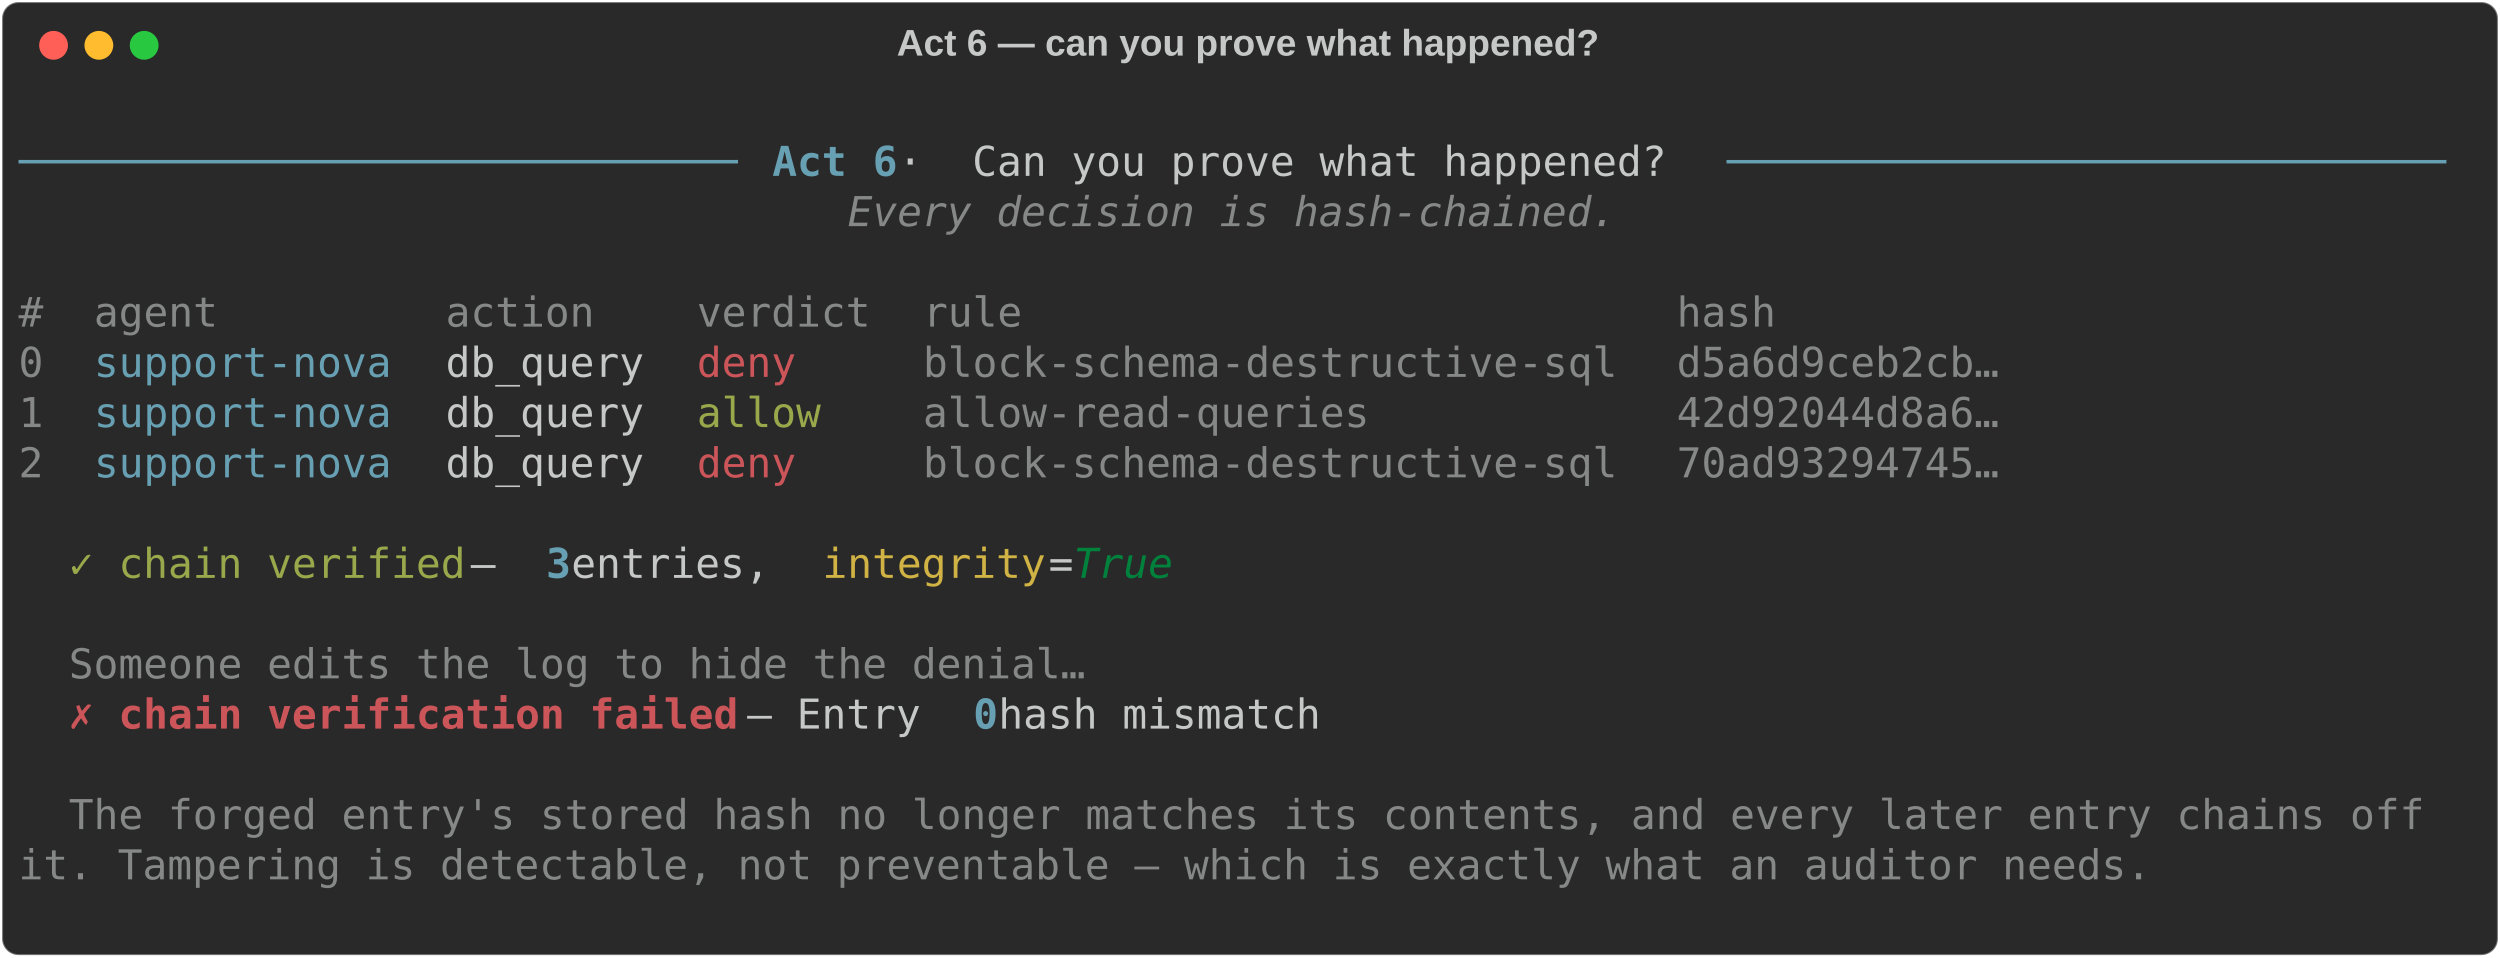
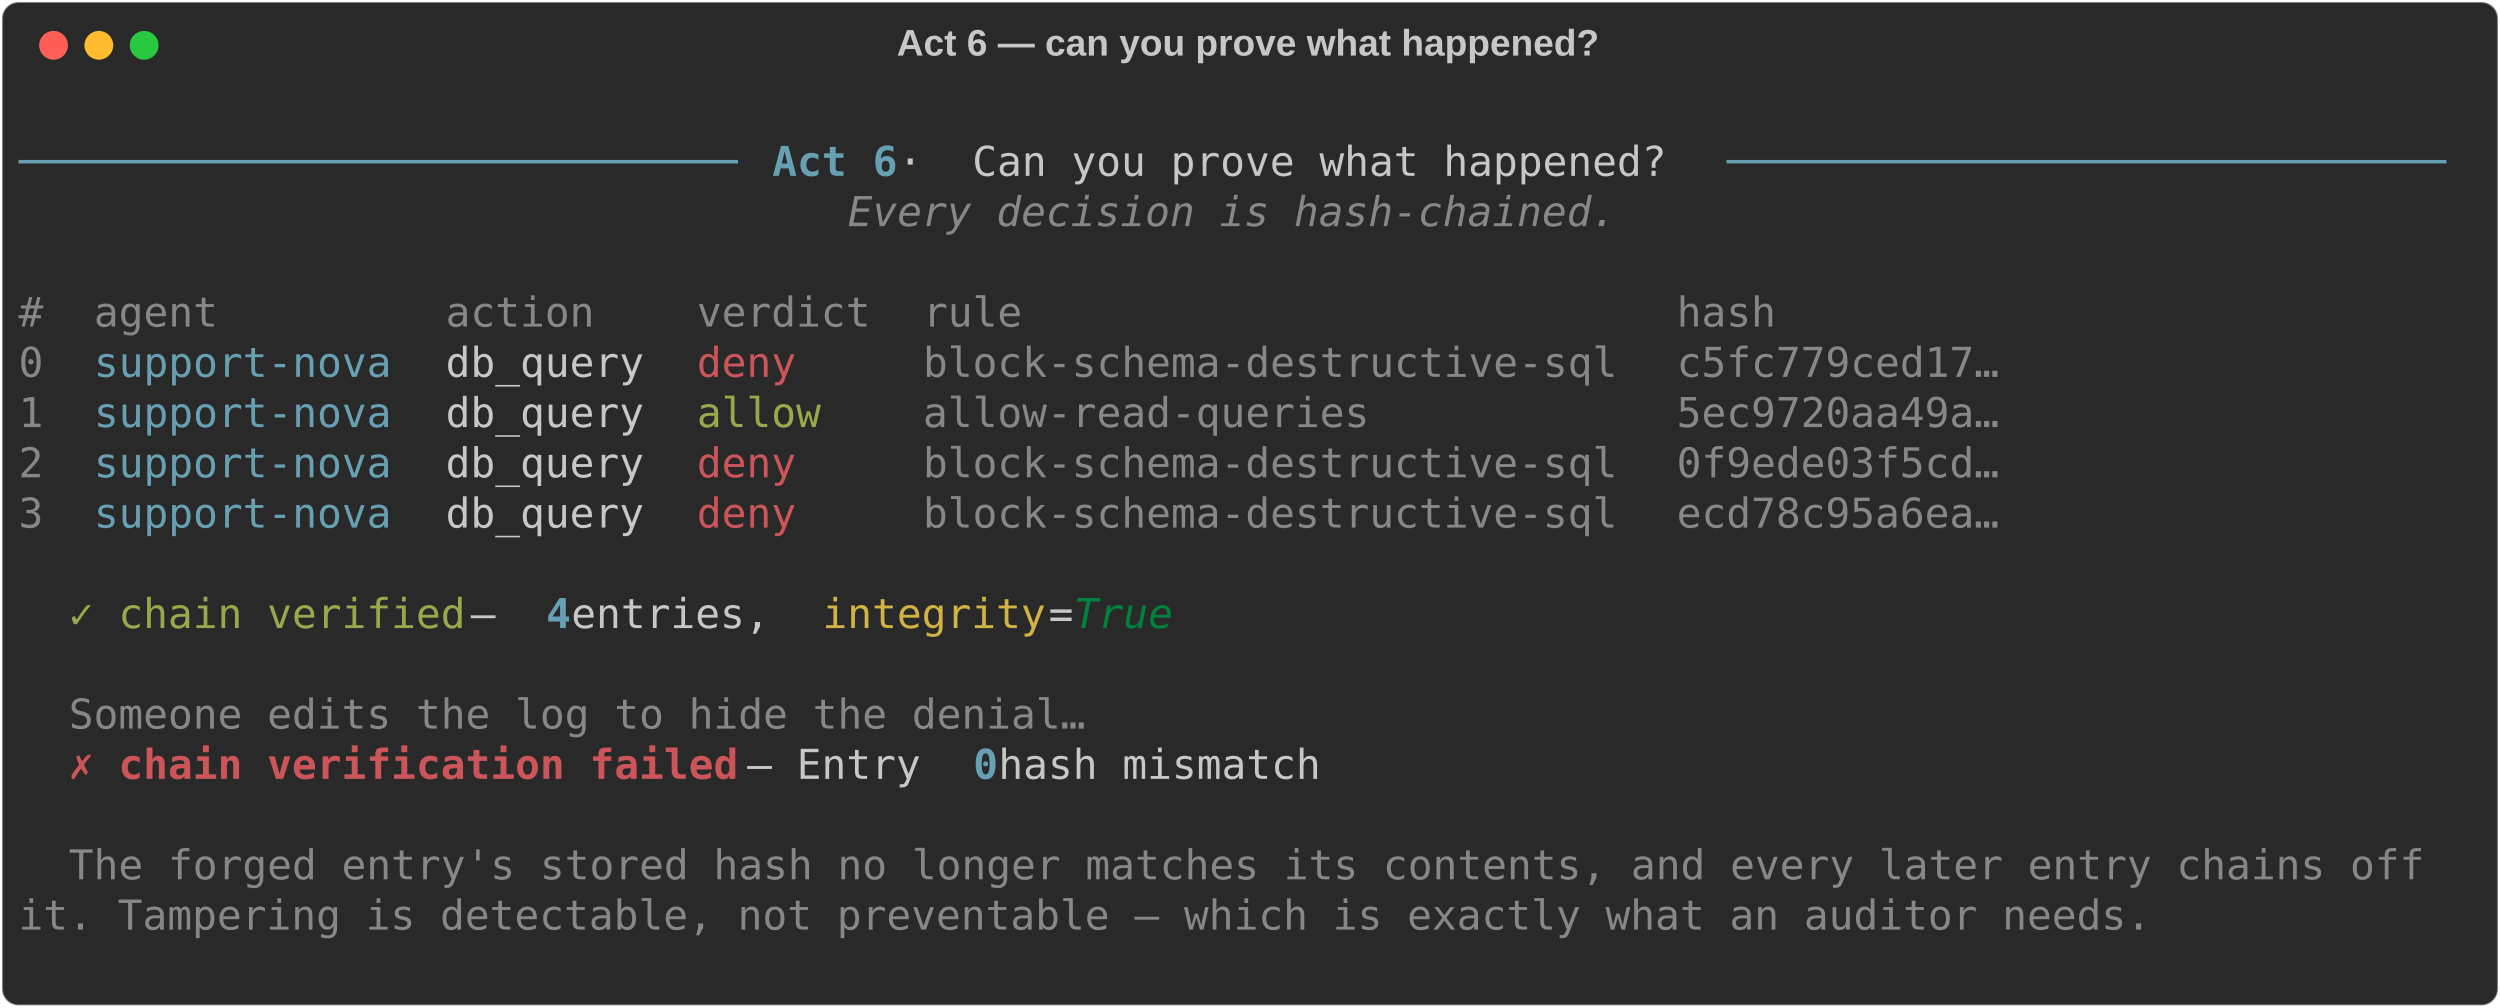
- <svg xmlns="http://www.w3.org/2000/svg" class="rich-terminal" viewBox="0 0 1214 464.8">
+ <svg xmlns="http://www.w3.org/2000/svg" class="rich-terminal" viewBox="0 0 1214 489.2">
  <style>

    @font-face {
        font-family: "Fira Code";
        src: local("FiraCode-Regular"),
                url("https://cdnjs.cloudflare.com/ajax/libs/firacode/6.2.0/woff2/FiraCode-Regular.woff2") format("woff2"),
                url("https://cdnjs.cloudflare.com/ajax/libs/firacode/6.2.0/woff/FiraCode-Regular.woff") format("woff");
        font-style: normal;
        font-weight: 400;
    }
    @font-face {
        font-family: "Fira Code";
        src: local("FiraCode-Bold"),
                url("https://cdnjs.cloudflare.com/ajax/libs/firacode/6.2.0/woff2/FiraCode-Bold.woff2") format("woff2"),
                url("https://cdnjs.cloudflare.com/ajax/libs/firacode/6.2.0/woff/FiraCode-Bold.woff") format("woff");
        font-style: bold;
        font-weight: 700;
    }

-     .terminal-3640988168-matrix {
+     .terminal-6090737-matrix {
        font-family: Fira Code, monospace;
        font-size: 20px;
        line-height: 24.4px;
        font-variant-east-asian: full-width;
    }

-     .terminal-3640988168-title {
+     .terminal-6090737-title {
        font-size: 18px;
        font-weight: bold;
        font-family: arial;
    }

-     .terminal-3640988168-r1 { fill: #c5c8c6 }
- .terminal-3640988168-r2 { fill: #68a0b3 }
- .terminal-3640988168-r3 { fill: #68a0b3;font-weight: bold }
- .terminal-3640988168-r4 { fill: #868887;font-style: italic; }
- .terminal-3640988168-r5 { fill: #868887 }
- .terminal-3640988168-r6 { fill: #cc555a }
- .terminal-3640988168-r7 { fill: #98a84b }
- .terminal-3640988168-r8 { fill: #d0b344 }
- .terminal-3640988168-r9 { fill: #00823d;font-style: italic; }
- .terminal-3640988168-r10 { fill: #cc555a;font-weight: bold }
+     .terminal-6090737-r1 { fill: #c5c8c6 }
+ .terminal-6090737-r2 { fill: #68a0b3 }
+ .terminal-6090737-r3 { fill: #68a0b3;font-weight: bold }
+ .terminal-6090737-r4 { fill: #868887;font-style: italic; }
+ .terminal-6090737-r5 { fill: #868887 }
+ .terminal-6090737-r6 { fill: #cc555a }
+ .terminal-6090737-r7 { fill: #98a84b }
+ .terminal-6090737-r8 { fill: #d0b344 }
+ .terminal-6090737-r9 { fill: #00823d;font-style: italic; }
+ .terminal-6090737-r10 { fill: #cc555a;font-weight: bold }
    </style>
  <defs>
-     <clipPath id="terminal-3640988168-clip-terminal">
-       <rect x="0" y="0" width="1194.6" height="413.8" />
+     <clipPath id="terminal-6090737-clip-terminal">
+       <rect x="0" y="0" width="1194.6" height="438.2" />
    </clipPath>
-     <clipPath id="terminal-3640988168-line-0">
+     <clipPath id="terminal-6090737-line-0">
      <rect x="0" y="1.5" width="1195.6" height="24.65" />
    </clipPath>
-     <clipPath id="terminal-3640988168-line-1">
+     <clipPath id="terminal-6090737-line-1">
      <rect x="0" y="25.9" width="1195.6" height="24.65" />
    </clipPath>
-     <clipPath id="terminal-3640988168-line-2">
+     <clipPath id="terminal-6090737-line-2">
      <rect x="0" y="50.3" width="1195.6" height="24.65" />
    </clipPath>
-     <clipPath id="terminal-3640988168-line-3">
+     <clipPath id="terminal-6090737-line-3">
      <rect x="0" y="74.7" width="1195.6" height="24.65" />
    </clipPath>
-     <clipPath id="terminal-3640988168-line-4">
+     <clipPath id="terminal-6090737-line-4">
      <rect x="0" y="99.1" width="1195.6" height="24.65" />
    </clipPath>
-     <clipPath id="terminal-3640988168-line-5">
+     <clipPath id="terminal-6090737-line-5">
      <rect x="0" y="123.5" width="1195.6" height="24.65" />
    </clipPath>
-     <clipPath id="terminal-3640988168-line-6">
+     <clipPath id="terminal-6090737-line-6">
      <rect x="0" y="147.9" width="1195.6" height="24.65" />
    </clipPath>
-     <clipPath id="terminal-3640988168-line-7">
+     <clipPath id="terminal-6090737-line-7">
      <rect x="0" y="172.3" width="1195.6" height="24.65" />
    </clipPath>
-     <clipPath id="terminal-3640988168-line-8">
+     <clipPath id="terminal-6090737-line-8">
      <rect x="0" y="196.7" width="1195.6" height="24.65" />
    </clipPath>
-     <clipPath id="terminal-3640988168-line-9">
+     <clipPath id="terminal-6090737-line-9">
      <rect x="0" y="221.1" width="1195.6" height="24.65" />
    </clipPath>
-     <clipPath id="terminal-3640988168-line-10">
+     <clipPath id="terminal-6090737-line-10">
      <rect x="0" y="245.5" width="1195.6" height="24.65" />
    </clipPath>
-     <clipPath id="terminal-3640988168-line-11">
+     <clipPath id="terminal-6090737-line-11">
      <rect x="0" y="269.9" width="1195.6" height="24.65" />
    </clipPath>
-     <clipPath id="terminal-3640988168-line-12">
+     <clipPath id="terminal-6090737-line-12">
      <rect x="0" y="294.3" width="1195.6" height="24.65" />
    </clipPath>
-     <clipPath id="terminal-3640988168-line-13">
+     <clipPath id="terminal-6090737-line-13">
      <rect x="0" y="318.7" width="1195.6" height="24.65" />
    </clipPath>
-     <clipPath id="terminal-3640988168-line-14">
+     <clipPath id="terminal-6090737-line-14">
      <rect x="0" y="343.1" width="1195.6" height="24.65" />
    </clipPath>
-     <clipPath id="terminal-3640988168-line-15">
+     <clipPath id="terminal-6090737-line-15">
      <rect x="0" y="367.5" width="1195.6" height="24.65" />
    </clipPath>
+     <clipPath id="terminal-6090737-line-16">
+       <rect x="0" y="391.9" width="1195.6" height="24.65" />
+     </clipPath>
  </defs>
-   <rect fill="#292929" stroke="rgba(255,255,255,0.35)" stroke-width="1" x="1" y="1" width="1212" height="462.8" rx="8" />
-   <text class="terminal-3640988168-title" fill="#c5c8c6" text-anchor="middle" x="606" y="27">Act 6 — can you prove what happened?</text>
+   <rect fill="#292929" stroke="rgba(255,255,255,0.35)" stroke-width="1" x="1" y="1" width="1212" height="487.2" rx="8" />
+   <text class="terminal-6090737-title" fill="#c5c8c6" text-anchor="middle" x="606" y="27">Act 6 — can you prove what happened?</text>
  <g transform="translate(26,22)">
    <circle cx="0" cy="0" r="7" fill="#ff5f57" />
    <circle cx="22" cy="0" r="7" fill="#febc2e" />
    <circle cx="44" cy="0" r="7" fill="#28c840" />
  </g>
-   <g transform="translate(9, 41)" clip-path="url(#terminal-3640988168-clip-terminal)">
-     <g class="terminal-3640988168-matrix">
-       <text class="terminal-3640988168-r1" x="1195.6" y="20" textLength="12.2" clip-path="url(#terminal-3640988168-line-0)">
+   <g transform="translate(9, 41)" clip-path="url(#terminal-6090737-clip-terminal)">
+     <g class="terminal-6090737-matrix">
+       <text class="terminal-6090737-r1" x="1195.6" y="20" textLength="12.2" clip-path="url(#terminal-6090737-line-0)">
</text>
-       <text class="terminal-3640988168-r2" x="0" y="44.4" textLength="366" clip-path="url(#terminal-3640988168-line-1)">───────────────────────────── </text>
-       <text class="terminal-3640988168-r3" x="366" y="44.4" textLength="48.8" clip-path="url(#terminal-3640988168-line-1)">Act </text>
-       <text class="terminal-3640988168-r3" x="414.8" y="44.4" textLength="12.2" clip-path="url(#terminal-3640988168-line-1)">6</text>
-       <text class="terminal-3640988168-r1" x="427" y="44.4" textLength="402.6" clip-path="url(#terminal-3640988168-line-1)">  ·  Can you prove what happened?</text>
-       <text class="terminal-3640988168-r2" x="829.6" y="44.4" textLength="366" clip-path="url(#terminal-3640988168-line-1)"> ─────────────────────────────</text>
-       <text class="terminal-3640988168-r1" x="1195.6" y="44.4" textLength="12.2" clip-path="url(#terminal-3640988168-line-1)">
+       <text class="terminal-6090737-r2" x="0" y="44.4" textLength="366" clip-path="url(#terminal-6090737-line-1)">───────────────────────────── </text>
+       <text class="terminal-6090737-r3" x="366" y="44.4" textLength="48.8" clip-path="url(#terminal-6090737-line-1)">Act </text>
+       <text class="terminal-6090737-r3" x="414.8" y="44.4" textLength="12.2" clip-path="url(#terminal-6090737-line-1)">6</text>
+       <text class="terminal-6090737-r1" x="427" y="44.4" textLength="402.6" clip-path="url(#terminal-6090737-line-1)">  ·  Can you prove what happened?</text>
+       <text class="terminal-6090737-r2" x="829.6" y="44.4" textLength="366" clip-path="url(#terminal-6090737-line-1)"> ─────────────────────────────</text>
+       <text class="terminal-6090737-r1" x="1195.6" y="44.4" textLength="12.2" clip-path="url(#terminal-6090737-line-1)">
</text>
-       <text class="terminal-3640988168-r4" x="402.6" y="68.8" textLength="378.2" clip-path="url(#terminal-3640988168-line-2)">Every decision is hash-chained.</text>
-       <text class="terminal-3640988168-r1" x="1195.6" y="68.8" textLength="12.2" clip-path="url(#terminal-3640988168-line-2)">
+       <text class="terminal-6090737-r4" x="402.6" y="68.8" textLength="378.2" clip-path="url(#terminal-6090737-line-2)">Every decision is hash-chained.</text>
+       <text class="terminal-6090737-r1" x="1195.6" y="68.8" textLength="12.2" clip-path="url(#terminal-6090737-line-2)">
</text>
-       <text class="terminal-3640988168-r1" x="1195.6" y="93.2" textLength="12.2" clip-path="url(#terminal-3640988168-line-3)">
+       <text class="terminal-6090737-r1" x="1195.6" y="93.2" textLength="12.2" clip-path="url(#terminal-6090737-line-3)">
</text>
-       <text class="terminal-3640988168-r5" x="0" y="117.6" textLength="12.2" clip-path="url(#terminal-3640988168-line-4)">#</text>
-       <text class="terminal-3640988168-r5" x="36.6" y="117.6" textLength="146.4" clip-path="url(#terminal-3640988168-line-4)">agent       </text>
-       <text class="terminal-3640988168-r5" x="207.4" y="117.6" textLength="97.6" clip-path="url(#terminal-3640988168-line-4)">action  </text>
-       <text class="terminal-3640988168-r5" x="329.4" y="117.6" textLength="85.4" clip-path="url(#terminal-3640988168-line-4)">verdict</text>
-       <text class="terminal-3640988168-r5" x="439.2" y="117.6" textLength="341.6" clip-path="url(#terminal-3640988168-line-4)">rule                        </text>
-       <text class="terminal-3640988168-r5" x="805.2" y="117.6" textLength="158.6" clip-path="url(#terminal-3640988168-line-4)">hash         </text>
-       <text class="terminal-3640988168-r1" x="1195.6" y="117.6" textLength="12.2" clip-path="url(#terminal-3640988168-line-4)">
+       <text class="terminal-6090737-r5" x="0" y="117.6" textLength="12.2" clip-path="url(#terminal-6090737-line-4)">#</text>
+       <text class="terminal-6090737-r5" x="36.6" y="117.6" textLength="146.4" clip-path="url(#terminal-6090737-line-4)">agent       </text>
+       <text class="terminal-6090737-r5" x="207.4" y="117.6" textLength="97.6" clip-path="url(#terminal-6090737-line-4)">action  </text>
+       <text class="terminal-6090737-r5" x="329.4" y="117.6" textLength="85.4" clip-path="url(#terminal-6090737-line-4)">verdict</text>
+       <text class="terminal-6090737-r5" x="439.2" y="117.6" textLength="341.6" clip-path="url(#terminal-6090737-line-4)">rule                        </text>
+       <text class="terminal-6090737-r5" x="805.2" y="117.6" textLength="158.6" clip-path="url(#terminal-6090737-line-4)">hash         </text>
+       <text class="terminal-6090737-r1" x="1195.6" y="117.6" textLength="12.2" clip-path="url(#terminal-6090737-line-4)">
</text>
-       <text class="terminal-3640988168-r5" x="0" y="142" textLength="12.2" clip-path="url(#terminal-3640988168-line-5)">0</text>
-       <text class="terminal-3640988168-r2" x="36.6" y="142" textLength="146.4" clip-path="url(#terminal-3640988168-line-5)">support-nova</text>
-       <text class="terminal-3640988168-r1" x="207.4" y="142" textLength="97.6" clip-path="url(#terminal-3640988168-line-5)">db_query</text>
-       <text class="terminal-3640988168-r6" x="329.4" y="142" textLength="48.8" clip-path="url(#terminal-3640988168-line-5)">deny</text>
-       <text class="terminal-3640988168-r5" x="439.2" y="142" textLength="341.6" clip-path="url(#terminal-3640988168-line-5)">block-schema-destructive-sql</text>
-       <text class="terminal-3640988168-r5" x="805.2" y="142" textLength="158.6" clip-path="url(#terminal-3640988168-line-5)">d5a6d9ceb2cb…</text>
-       <text class="terminal-3640988168-r1" x="1195.6" y="142" textLength="12.2" clip-path="url(#terminal-3640988168-line-5)">
+       <text class="terminal-6090737-r5" x="0" y="142" textLength="12.2" clip-path="url(#terminal-6090737-line-5)">0</text>
+       <text class="terminal-6090737-r2" x="36.6" y="142" textLength="146.4" clip-path="url(#terminal-6090737-line-5)">support-nova</text>
+       <text class="terminal-6090737-r1" x="207.4" y="142" textLength="97.6" clip-path="url(#terminal-6090737-line-5)">db_query</text>
+       <text class="terminal-6090737-r6" x="329.4" y="142" textLength="48.8" clip-path="url(#terminal-6090737-line-5)">deny</text>
+       <text class="terminal-6090737-r5" x="439.2" y="142" textLength="341.6" clip-path="url(#terminal-6090737-line-5)">block-schema-destructive-sql</text>
+       <text class="terminal-6090737-r5" x="805.2" y="142" textLength="158.6" clip-path="url(#terminal-6090737-line-5)">c5fc779ced17…</text>
+       <text class="terminal-6090737-r1" x="1195.6" y="142" textLength="12.2" clip-path="url(#terminal-6090737-line-5)">
</text>
-       <text class="terminal-3640988168-r5" x="0" y="166.4" textLength="12.2" clip-path="url(#terminal-3640988168-line-6)">1</text>
-       <text class="terminal-3640988168-r2" x="36.6" y="166.4" textLength="146.4" clip-path="url(#terminal-3640988168-line-6)">support-nova</text>
-       <text class="terminal-3640988168-r1" x="207.4" y="166.4" textLength="97.6" clip-path="url(#terminal-3640988168-line-6)">db_query</text>
-       <text class="terminal-3640988168-r7" x="329.4" y="166.4" textLength="61" clip-path="url(#terminal-3640988168-line-6)">allow</text>
-       <text class="terminal-3640988168-r5" x="439.2" y="166.4" textLength="341.6" clip-path="url(#terminal-3640988168-line-6)">allow-read-queries          </text>
-       <text class="terminal-3640988168-r5" x="805.2" y="166.4" textLength="158.6" clip-path="url(#terminal-3640988168-line-6)">42d92044d8a6…</text>
-       <text class="terminal-3640988168-r1" x="1195.6" y="166.4" textLength="12.2" clip-path="url(#terminal-3640988168-line-6)">
+       <text class="terminal-6090737-r5" x="0" y="166.4" textLength="12.2" clip-path="url(#terminal-6090737-line-6)">1</text>
+       <text class="terminal-6090737-r2" x="36.6" y="166.4" textLength="146.4" clip-path="url(#terminal-6090737-line-6)">support-nova</text>
+       <text class="terminal-6090737-r1" x="207.4" y="166.4" textLength="97.6" clip-path="url(#terminal-6090737-line-6)">db_query</text>
+       <text class="terminal-6090737-r7" x="329.4" y="166.4" textLength="61" clip-path="url(#terminal-6090737-line-6)">allow</text>
+       <text class="terminal-6090737-r5" x="439.2" y="166.4" textLength="341.6" clip-path="url(#terminal-6090737-line-6)">allow-read-queries          </text>
+       <text class="terminal-6090737-r5" x="805.2" y="166.4" textLength="158.6" clip-path="url(#terminal-6090737-line-6)">5ec9720aa49a…</text>
+       <text class="terminal-6090737-r1" x="1195.6" y="166.4" textLength="12.2" clip-path="url(#terminal-6090737-line-6)">
</text>
-       <text class="terminal-3640988168-r5" x="0" y="190.8" textLength="12.2" clip-path="url(#terminal-3640988168-line-7)">2</text>
-       <text class="terminal-3640988168-r2" x="36.6" y="190.8" textLength="146.4" clip-path="url(#terminal-3640988168-line-7)">support-nova</text>
-       <text class="terminal-3640988168-r1" x="207.4" y="190.8" textLength="97.6" clip-path="url(#terminal-3640988168-line-7)">db_query</text>
-       <text class="terminal-3640988168-r6" x="329.4" y="190.8" textLength="48.8" clip-path="url(#terminal-3640988168-line-7)">deny</text>
-       <text class="terminal-3640988168-r5" x="439.2" y="190.8" textLength="341.6" clip-path="url(#terminal-3640988168-line-7)">block-schema-destructive-sql</text>
-       <text class="terminal-3640988168-r5" x="805.2" y="190.8" textLength="158.6" clip-path="url(#terminal-3640988168-line-7)">70ad93294745…</text>
-       <text class="terminal-3640988168-r1" x="1195.6" y="190.8" textLength="12.2" clip-path="url(#terminal-3640988168-line-7)">
+       <text class="terminal-6090737-r5" x="0" y="190.8" textLength="12.2" clip-path="url(#terminal-6090737-line-7)">2</text>
+       <text class="terminal-6090737-r2" x="36.6" y="190.8" textLength="146.4" clip-path="url(#terminal-6090737-line-7)">support-nova</text>
+       <text class="terminal-6090737-r1" x="207.4" y="190.8" textLength="97.6" clip-path="url(#terminal-6090737-line-7)">db_query</text>
+       <text class="terminal-6090737-r6" x="329.4" y="190.8" textLength="48.8" clip-path="url(#terminal-6090737-line-7)">deny</text>
+       <text class="terminal-6090737-r5" x="439.2" y="190.8" textLength="341.6" clip-path="url(#terminal-6090737-line-7)">block-schema-destructive-sql</text>
+       <text class="terminal-6090737-r5" x="805.2" y="190.8" textLength="158.6" clip-path="url(#terminal-6090737-line-7)">0f9ede03f5cd…</text>
+       <text class="terminal-6090737-r1" x="1195.6" y="190.8" textLength="12.2" clip-path="url(#terminal-6090737-line-7)">
</text>
-       <text class="terminal-3640988168-r1" x="1195.6" y="215.2" textLength="12.2" clip-path="url(#terminal-3640988168-line-8)">
+       <text class="terminal-6090737-r5" x="0" y="215.2" textLength="12.2" clip-path="url(#terminal-6090737-line-8)">3</text>
+       <text class="terminal-6090737-r2" x="36.6" y="215.2" textLength="146.4" clip-path="url(#terminal-6090737-line-8)">support-nova</text>
+       <text class="terminal-6090737-r1" x="207.4" y="215.2" textLength="97.6" clip-path="url(#terminal-6090737-line-8)">db_query</text>
+       <text class="terminal-6090737-r6" x="329.4" y="215.2" textLength="48.8" clip-path="url(#terminal-6090737-line-8)">deny</text>
+       <text class="terminal-6090737-r5" x="439.2" y="215.2" textLength="341.6" clip-path="url(#terminal-6090737-line-8)">block-schema-destructive-sql</text>
+       <text class="terminal-6090737-r5" x="805.2" y="215.2" textLength="158.6" clip-path="url(#terminal-6090737-line-8)">ecd78c95a6ea…</text>
+       <text class="terminal-6090737-r1" x="1195.6" y="215.2" textLength="12.2" clip-path="url(#terminal-6090737-line-8)">
</text>
-       <text class="terminal-3640988168-r7" x="24.4" y="239.6" textLength="195.2" clip-path="url(#terminal-3640988168-line-9)">✓ chain verified</text>
-       <text class="terminal-3640988168-r1" x="219.6" y="239.6" textLength="36.6" clip-path="url(#terminal-3640988168-line-9)"> — </text>
-       <text class="terminal-3640988168-r3" x="256.2" y="239.6" textLength="12.2" clip-path="url(#terminal-3640988168-line-9)">3</text>
-       <text class="terminal-3640988168-r1" x="268.4" y="239.6" textLength="122" clip-path="url(#terminal-3640988168-line-9)"> entries, </text>
-       <text class="terminal-3640988168-r8" x="390.4" y="239.6" textLength="109.8" clip-path="url(#terminal-3640988168-line-9)">integrity</text>
-       <text class="terminal-3640988168-r1" x="500.2" y="239.6" textLength="12.2" clip-path="url(#terminal-3640988168-line-9)">=</text>
-       <text class="terminal-3640988168-r9" x="512.4" y="239.6" textLength="48.8" clip-path="url(#terminal-3640988168-line-9)">True</text>
-       <text class="terminal-3640988168-r1" x="1195.6" y="239.6" textLength="12.2" clip-path="url(#terminal-3640988168-line-9)">
+       <text class="terminal-6090737-r1" x="1195.6" y="239.6" textLength="12.2" clip-path="url(#terminal-6090737-line-9)">
</text>
-       <text class="terminal-3640988168-r1" x="1195.6" y="264" textLength="12.2" clip-path="url(#terminal-3640988168-line-10)">
+       <text class="terminal-6090737-r7" x="24.4" y="264" textLength="195.2" clip-path="url(#terminal-6090737-line-10)">✓ chain verified</text>
+       <text class="terminal-6090737-r1" x="219.6" y="264" textLength="36.6" clip-path="url(#terminal-6090737-line-10)"> — </text>
+       <text class="terminal-6090737-r3" x="256.2" y="264" textLength="12.2" clip-path="url(#terminal-6090737-line-10)">4</text>
+       <text class="terminal-6090737-r1" x="268.4" y="264" textLength="122" clip-path="url(#terminal-6090737-line-10)"> entries, </text>
+       <text class="terminal-6090737-r8" x="390.4" y="264" textLength="109.8" clip-path="url(#terminal-6090737-line-10)">integrity</text>
+       <text class="terminal-6090737-r1" x="500.2" y="264" textLength="12.2" clip-path="url(#terminal-6090737-line-10)">=</text>
+       <text class="terminal-6090737-r9" x="512.4" y="264" textLength="48.8" clip-path="url(#terminal-6090737-line-10)">True</text>
+       <text class="terminal-6090737-r1" x="1195.6" y="264" textLength="12.2" clip-path="url(#terminal-6090737-line-10)">
</text>
-       <text class="terminal-3640988168-r5" x="24.4" y="288.4" textLength="500.2" clip-path="url(#terminal-3640988168-line-11)">Someone edits the log to hide the denial…</text>
-       <text class="terminal-3640988168-r1" x="1195.6" y="288.4" textLength="12.2" clip-path="url(#terminal-3640988168-line-11)">
+       <text class="terminal-6090737-r1" x="1195.6" y="288.4" textLength="12.2" clip-path="url(#terminal-6090737-line-11)">
</text>
-       <text class="terminal-3640988168-r10" x="24.4" y="312.8" textLength="329.4" clip-path="url(#terminal-3640988168-line-12)">✗ chain verification failed</text>
-       <text class="terminal-3640988168-r1" x="353.8" y="312.8" textLength="109.8" clip-path="url(#terminal-3640988168-line-12)"> — Entry </text>
-       <text class="terminal-3640988168-r3" x="463.6" y="312.8" textLength="12.2" clip-path="url(#terminal-3640988168-line-12)">0</text>
-       <text class="terminal-3640988168-r1" x="475.8" y="312.8" textLength="170.8" clip-path="url(#terminal-3640988168-line-12)"> hash mismatch</text>
-       <text class="terminal-3640988168-r1" x="1195.6" y="312.8" textLength="12.2" clip-path="url(#terminal-3640988168-line-12)">
+       <text class="terminal-6090737-r5" x="24.4" y="312.8" textLength="500.2" clip-path="url(#terminal-6090737-line-12)">Someone edits the log to hide the denial…</text>
+       <text class="terminal-6090737-r1" x="1195.6" y="312.8" textLength="12.2" clip-path="url(#terminal-6090737-line-12)">
</text>
-       <text class="terminal-3640988168-r1" x="1195.6" y="337.2" textLength="12.2" clip-path="url(#terminal-3640988168-line-13)">
+       <text class="terminal-6090737-r10" x="24.4" y="337.2" textLength="329.4" clip-path="url(#terminal-6090737-line-13)">✗ chain verification failed</text>
+       <text class="terminal-6090737-r1" x="353.8" y="337.2" textLength="109.8" clip-path="url(#terminal-6090737-line-13)"> — Entry </text>
+       <text class="terminal-6090737-r3" x="463.6" y="337.2" textLength="12.2" clip-path="url(#terminal-6090737-line-13)">0</text>
+       <text class="terminal-6090737-r1" x="475.8" y="337.2" textLength="170.8" clip-path="url(#terminal-6090737-line-13)"> hash mismatch</text>
+       <text class="terminal-6090737-r1" x="1195.6" y="337.2" textLength="12.2" clip-path="url(#terminal-6090737-line-13)">
</text>
-       <text class="terminal-3640988168-r5" x="24.4" y="361.6" textLength="1171.2" clip-path="url(#terminal-3640988168-line-14)">The forged entry's stored hash no longer matches its contents, and every later entry chains off </text>
-       <text class="terminal-3640988168-r1" x="1195.6" y="361.6" textLength="12.2" clip-path="url(#terminal-3640988168-line-14)">
+       <text class="terminal-6090737-r1" x="1195.6" y="361.6" textLength="12.2" clip-path="url(#terminal-6090737-line-14)">
</text>
-       <text class="terminal-3640988168-r5" x="0" y="386" textLength="1049.2" clip-path="url(#terminal-3640988168-line-15)">it. Tampering is detectable, not preventable — which is exactly what an auditor needs.</text>
-       <text class="terminal-3640988168-r1" x="1195.6" y="386" textLength="12.2" clip-path="url(#terminal-3640988168-line-15)">
+       <text class="terminal-6090737-r5" x="24.4" y="386" textLength="1171.2" clip-path="url(#terminal-6090737-line-15)">The forged entry's stored hash no longer matches its contents, and every later entry chains off </text>
+       <text class="terminal-6090737-r1" x="1195.6" y="386" textLength="12.2" clip-path="url(#terminal-6090737-line-15)">
</text>
-       <text class="terminal-3640988168-r1" x="1195.6" y="410.4" textLength="12.2" clip-path="url(#terminal-3640988168-line-16)">
+       <text class="terminal-6090737-r5" x="0" y="410.4" textLength="1049.2" clip-path="url(#terminal-6090737-line-16)">it. Tampering is detectable, not preventable — which is exactly what an auditor needs.</text>
+       <text class="terminal-6090737-r1" x="1195.6" y="410.4" textLength="12.2" clip-path="url(#terminal-6090737-line-16)">
+ </text>
+       <text class="terminal-6090737-r1" x="1195.6" y="434.8" textLength="12.2" clip-path="url(#terminal-6090737-line-17)">
</text>
    </g>
  </g>
</svg>
